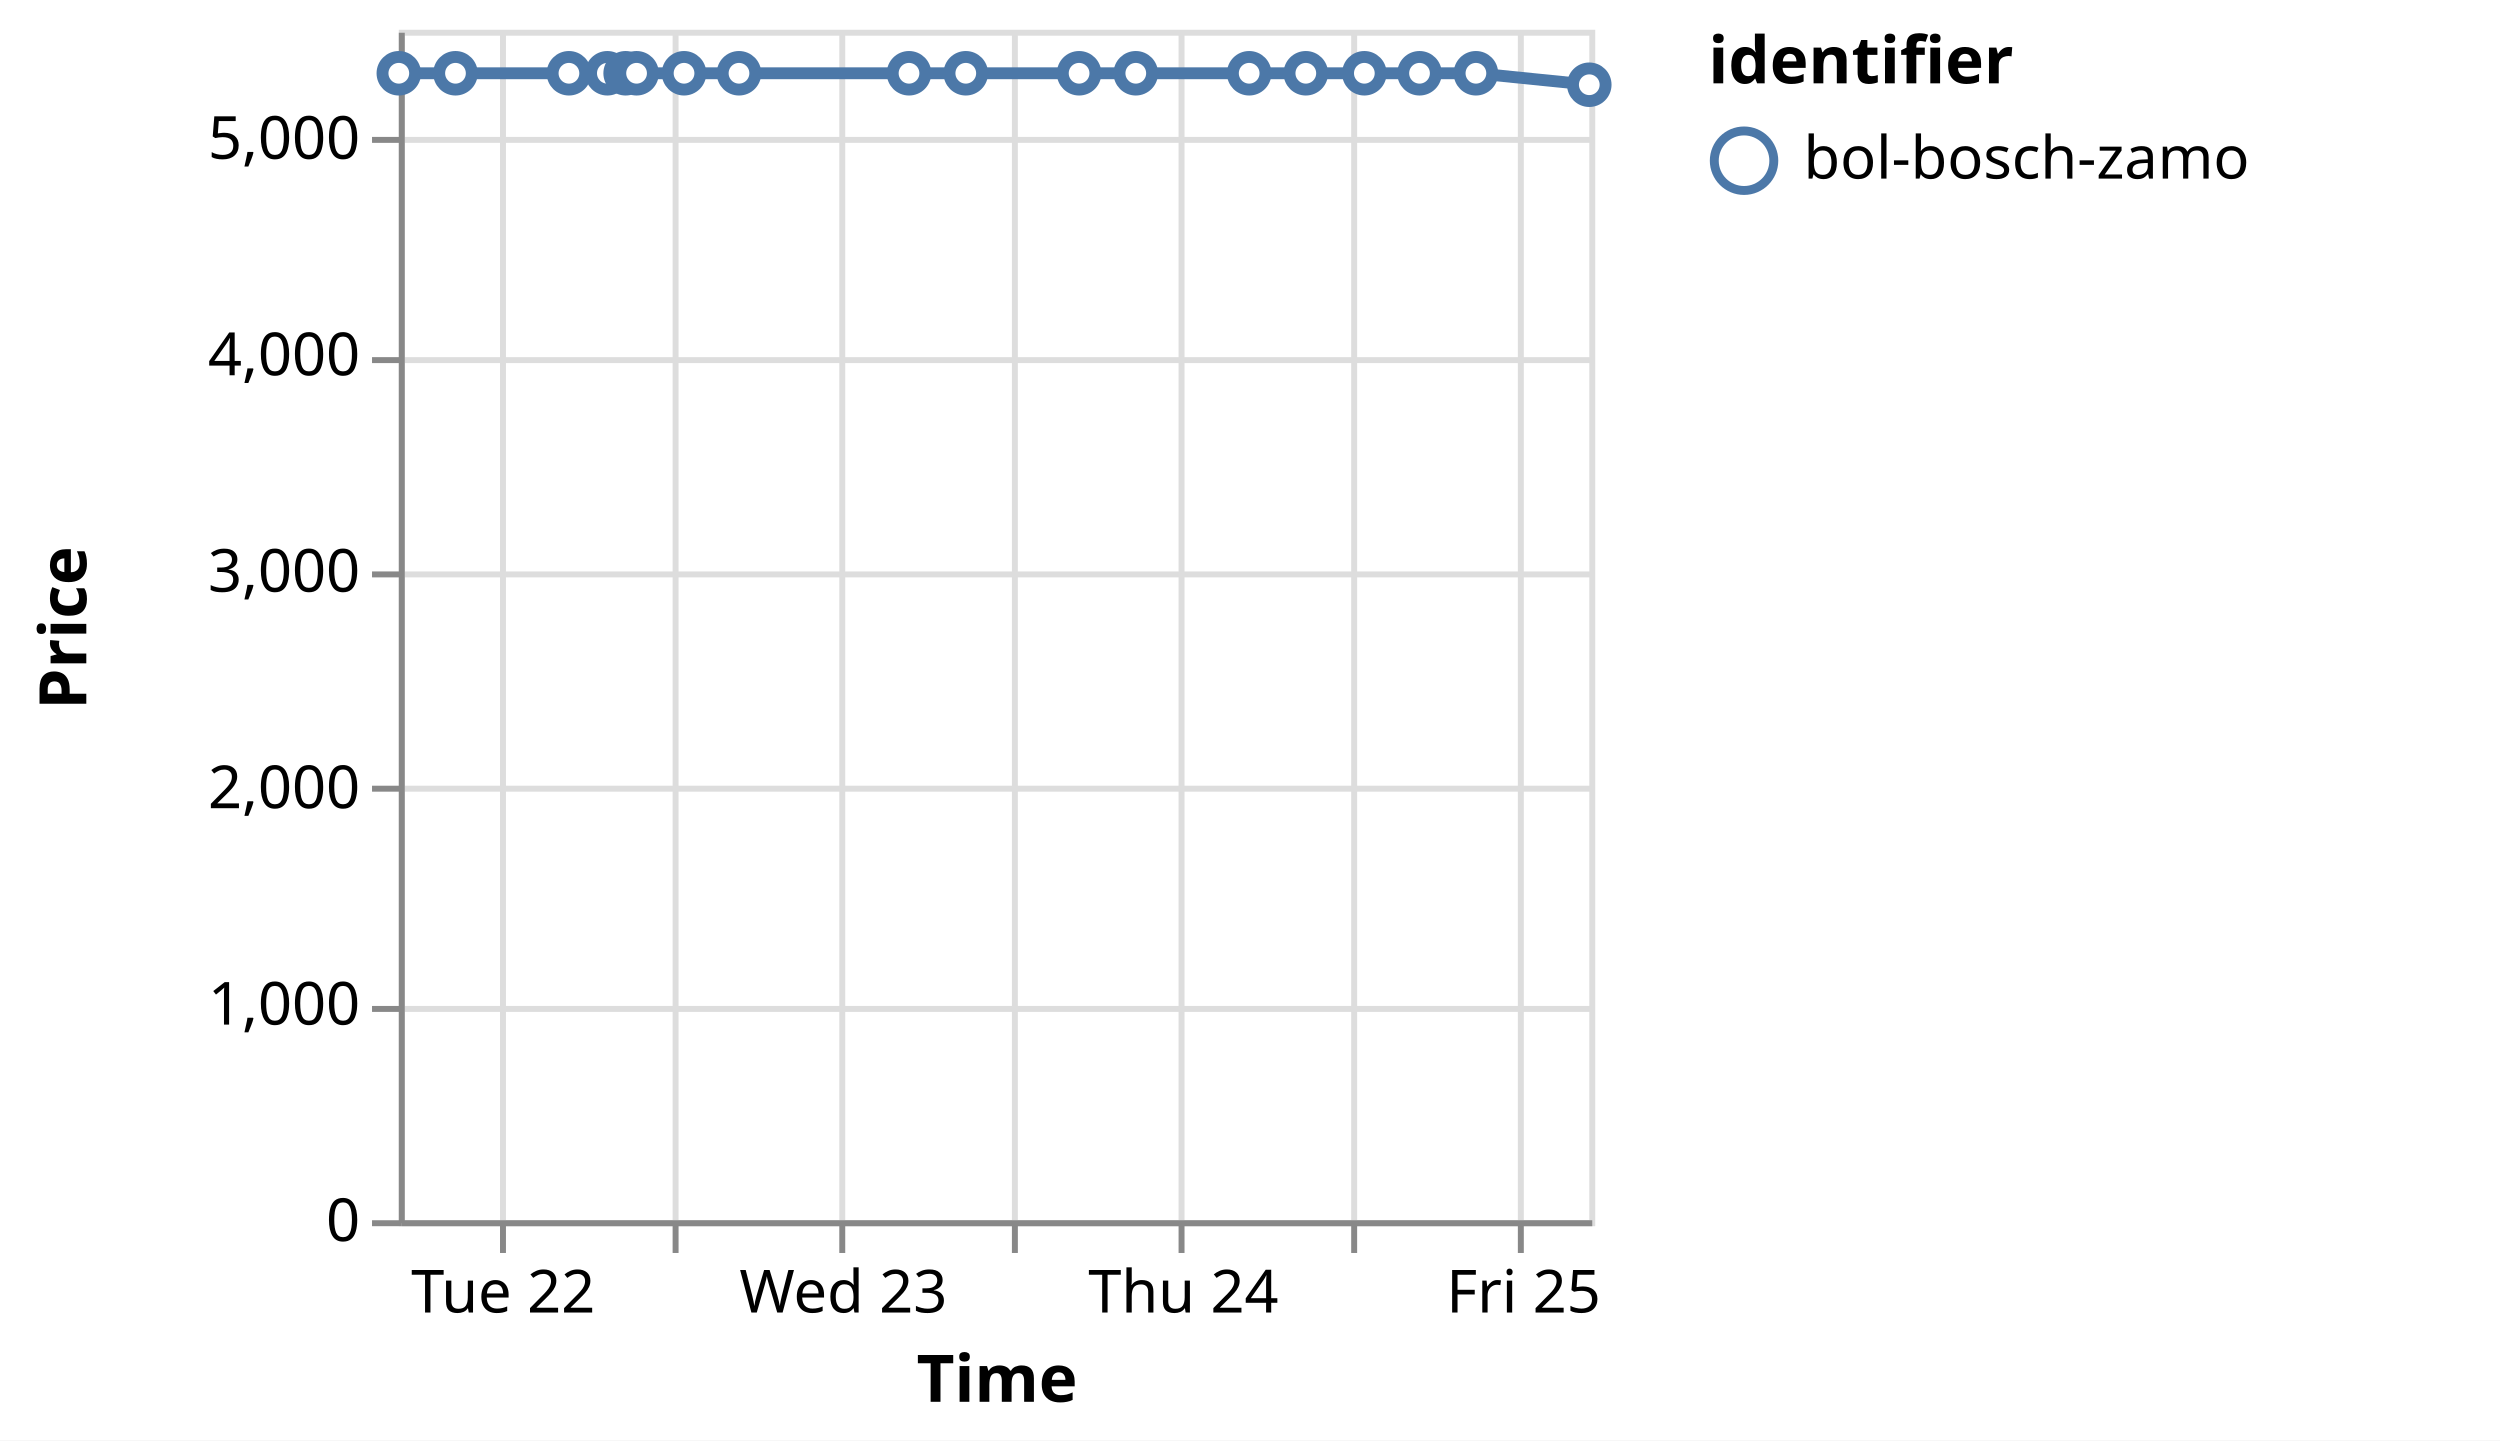
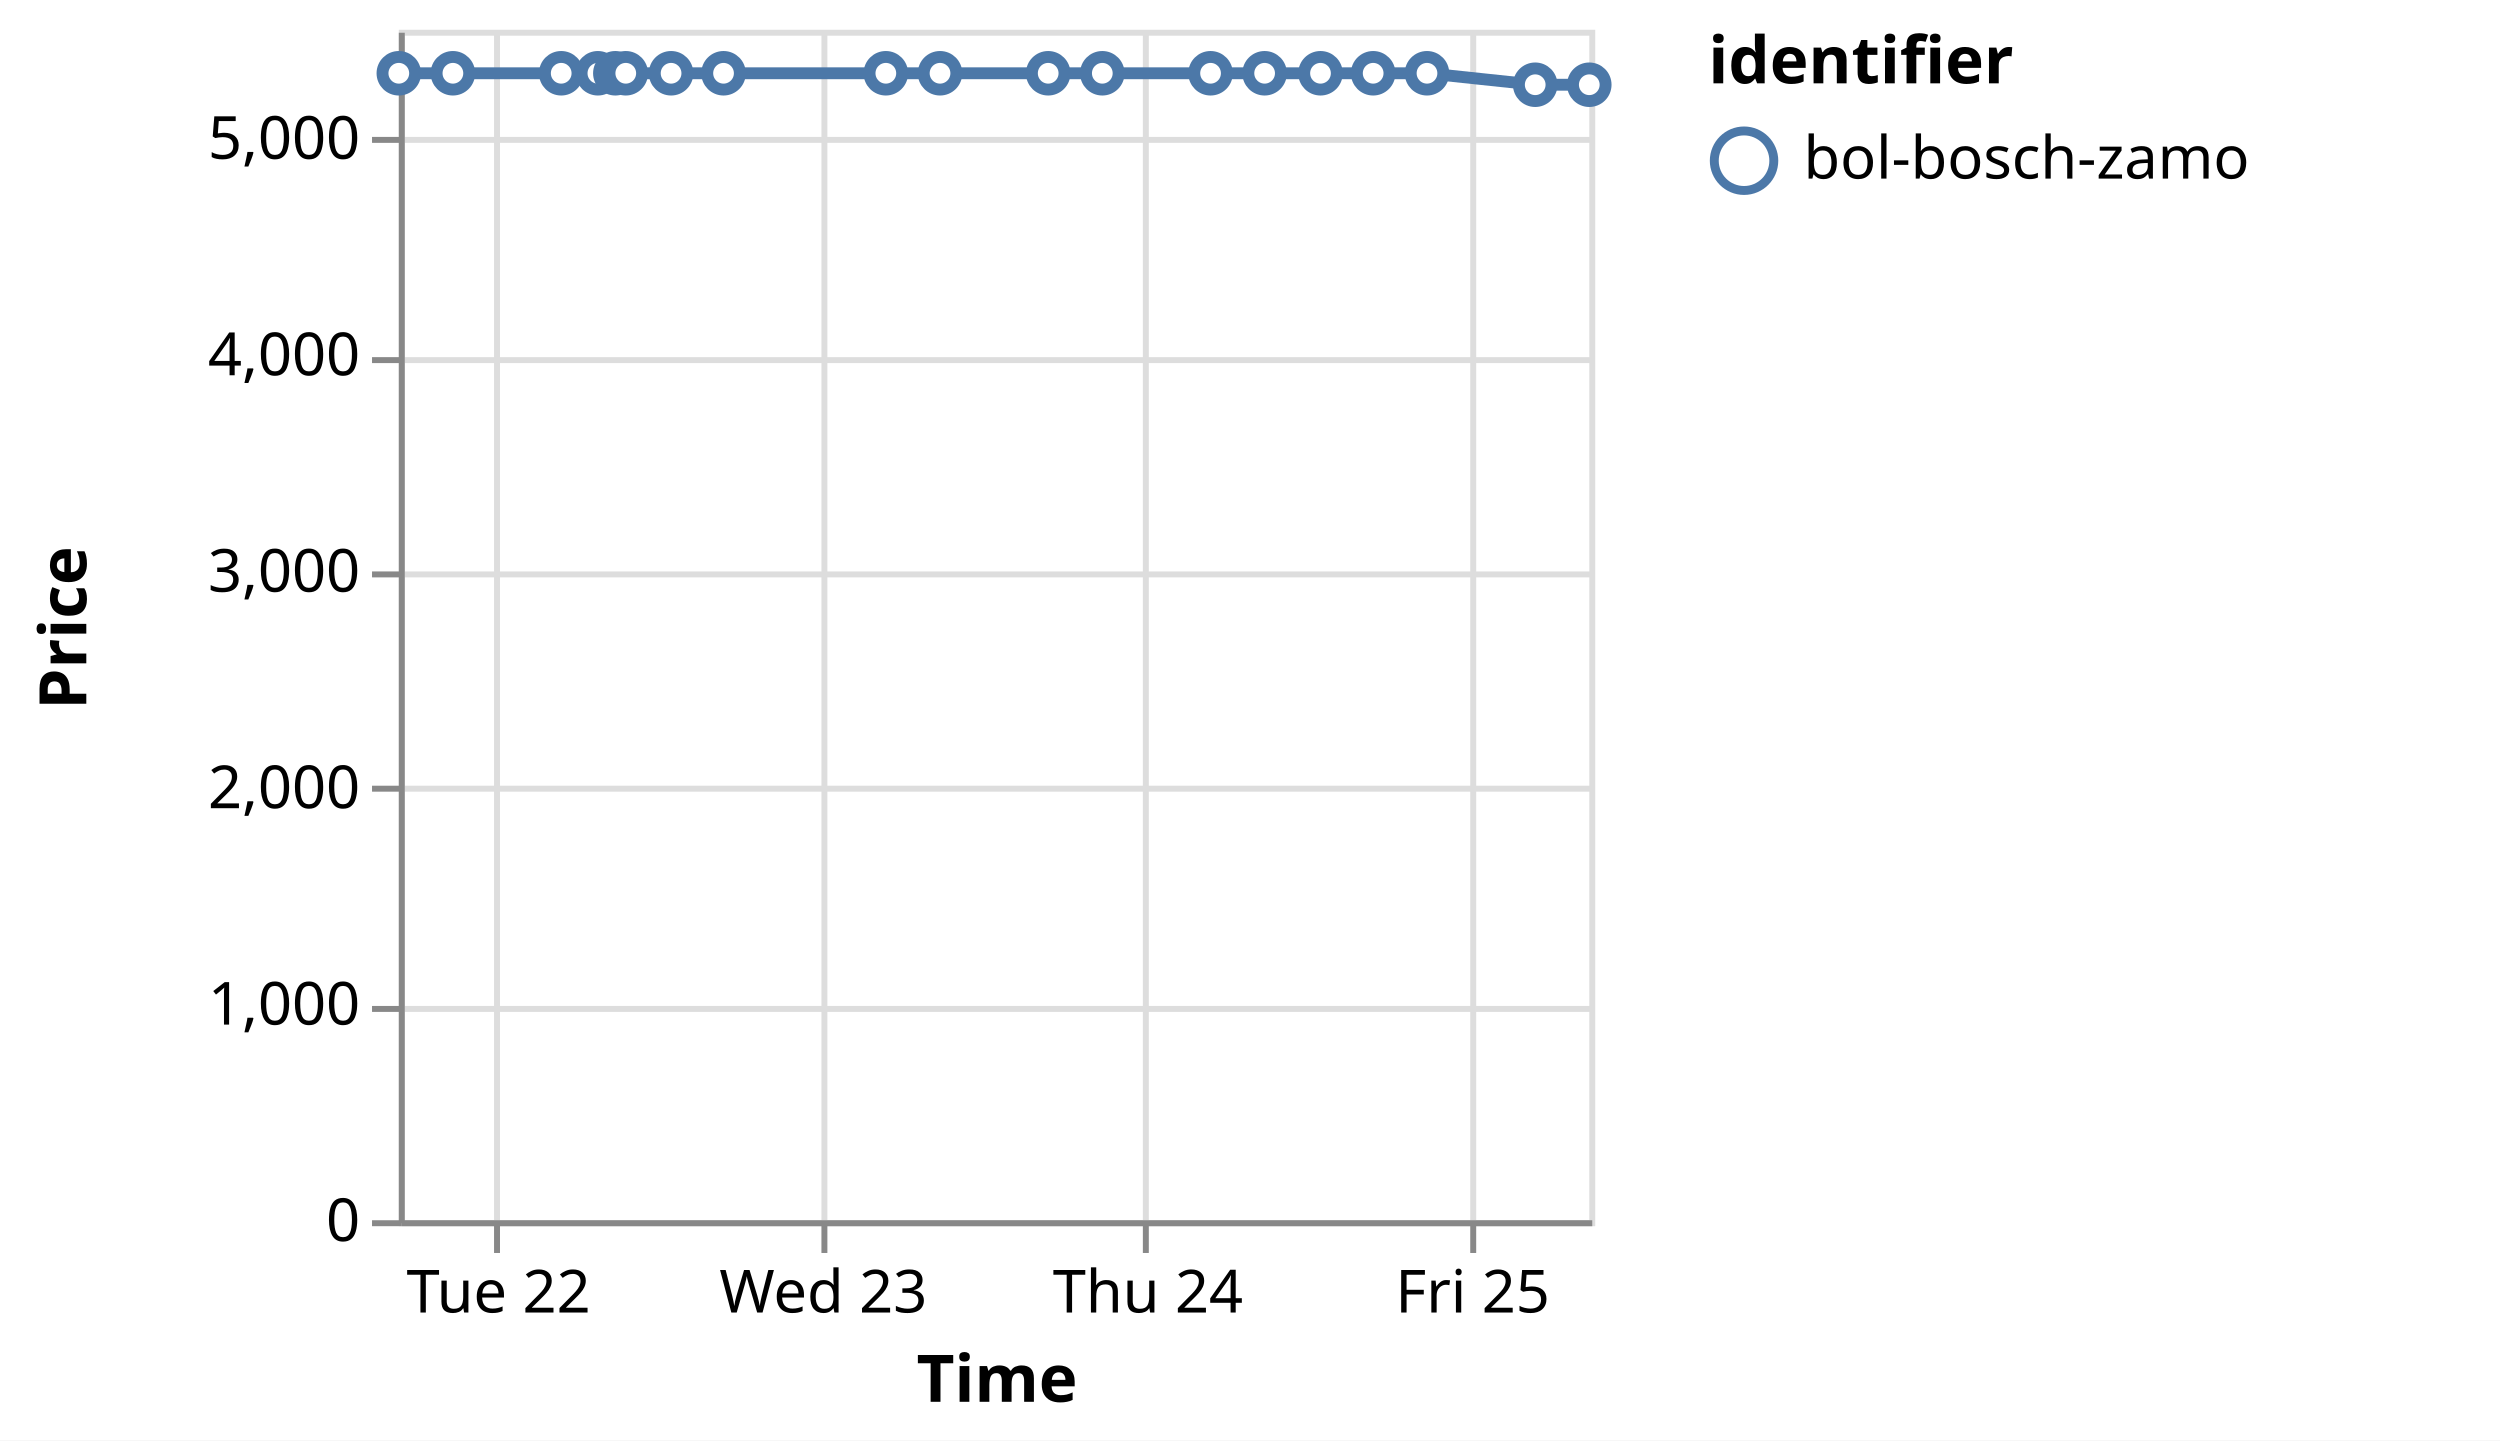
<svg xmlns="http://www.w3.org/2000/svg" version="1.1" class="marks" width="420" height="242" viewBox="0 0 420 242">
  <rect width="420" height="242" fill="white" />
  <g fill="none" stroke-miterlimit="10" transform="translate(67,5)">
    <g class="mark-group role-frame root" role="graphics-object" aria-roledescription="group mark container">
      <g transform="translate(0,0)">
        <path class="background" aria-hidden="true" d="M0.5,0.5h200v200h-200Z" stroke="#ddd" />
        <g>
          <g class="mark-group role-axis" aria-hidden="true">
            <g transform="translate(0.5,200.5)">
              <path class="background" aria-hidden="true" d="M0,0h0v0h0Z" pointer-events="none" />
              <g>
                <g class="mark-rule role-axis-grid" pointer-events="none">
-                   <line transform="translate(17,-200)" x2="0" y2="200" stroke="#ddd" stroke-width="1" opacity="1" />
-                   <line transform="translate(46,-200)" x2="0" y2="200" stroke="#ddd" stroke-width="1" opacity="1" />
-                   <line transform="translate(74,-200)" x2="0" y2="200" stroke="#ddd" stroke-width="1" opacity="1" />
-                   <line transform="translate(103,-200)" x2="0" y2="200" stroke="#ddd" stroke-width="1" opacity="1" />
-                   <line transform="translate(131,-200)" x2="0" y2="200" stroke="#ddd" stroke-width="1" opacity="1" />
-                   <line transform="translate(160,-200)" x2="0" y2="200" stroke="#ddd" stroke-width="1" opacity="1" />
-                   <line transform="translate(188,-200)" x2="0" y2="200" stroke="#ddd" stroke-width="1" opacity="1" />
+                   <line transform="translate(16,-200)" x2="0" y2="200" stroke="#ddd" stroke-width="1" opacity="1" />
+                   <line transform="translate(71,-200)" x2="0" y2="200" stroke="#ddd" stroke-width="1" opacity="1" />
+                   <line transform="translate(125,-200)" x2="0" y2="200" stroke="#ddd" stroke-width="1" opacity="1" />
+                   <line transform="translate(180,-200)" x2="0" y2="200" stroke="#ddd" stroke-width="1" opacity="1" />
                </g>
              </g>
              <path class="foreground" aria-hidden="true" d="" pointer-events="none" display="none" />
            </g>
          </g>
          <g class="mark-group role-axis" aria-hidden="true">
            <g transform="translate(0.5,0.5)">
              <path class="background" aria-hidden="true" d="M0,0h0v0h0Z" pointer-events="none" />
              <g>
                <g class="mark-rule role-axis-grid" pointer-events="none">
                  <line transform="translate(0,200)" x2="200" y2="0" stroke="#ddd" stroke-width="1" opacity="1" />
                  <line transform="translate(0,164)" x2="200" y2="0" stroke="#ddd" stroke-width="1" opacity="1" />
                  <line transform="translate(0,127)" x2="200" y2="0" stroke="#ddd" stroke-width="1" opacity="1" />
                  <line transform="translate(0,91)" x2="200" y2="0" stroke="#ddd" stroke-width="1" opacity="1" />
                  <line transform="translate(0,55)" x2="200" y2="0" stroke="#ddd" stroke-width="1" opacity="1" />
                  <line transform="translate(0,18)" x2="200" y2="0" stroke="#ddd" stroke-width="1" opacity="1" />
                </g>
              </g>
              <path class="foreground" aria-hidden="true" d="" pointer-events="none" display="none" />
            </g>
          </g>
-           <g class="mark-group role-axis" role="graphics-symbol" aria-roledescription="axis" aria-label="X-axis titled 'Time' for a time scale with values from Monday, 21 August 2023, 4:50:33 PM to Friday, 25 August 2023, 4:50:50 AM">
+           <g class="mark-group role-axis" role="graphics-symbol" aria-roledescription="axis" aria-label="X-axis titled 'Time' for a time scale with values from Monday, 21 August 2023, 4:50:33 PM to Friday, 25 August 2023, 8:50:39 AM">
            <g transform="translate(0.5,200.5)">
              <path class="background" aria-hidden="true" d="M0,0h0v0h0Z" pointer-events="none" />
              <g>
                <g class="mark-rule role-axis-tick" pointer-events="none">
-                   <line transform="translate(17,0)" x2="0" y2="5" stroke="#888" stroke-width="1" opacity="1" />
-                   <line transform="translate(46,0)" x2="0" y2="5" stroke="#888" stroke-width="1" opacity="1" />
-                   <line transform="translate(74,0)" x2="0" y2="5" stroke="#888" stroke-width="1" opacity="1" />
-                   <line transform="translate(103,0)" x2="0" y2="5" stroke="#888" stroke-width="1" opacity="1" />
-                   <line transform="translate(131,0)" x2="0" y2="5" stroke="#888" stroke-width="1" opacity="1" />
-                   <line transform="translate(160,0)" x2="0" y2="5" stroke="#888" stroke-width="1" opacity="1" />
-                   <line transform="translate(188,0)" x2="0" y2="5" stroke="#888" stroke-width="1" opacity="1" />
+                   <line transform="translate(16,0)" x2="0" y2="5" stroke="#888" stroke-width="1" opacity="1" />
+                   <line transform="translate(71,0)" x2="0" y2="5" stroke="#888" stroke-width="1" opacity="1" />
+                   <line transform="translate(125,0)" x2="0" y2="5" stroke="#888" stroke-width="1" opacity="1" />
+                   <line transform="translate(180,0)" x2="0" y2="5" stroke="#888" stroke-width="1" opacity="1" />
                </g>
                <g class="mark-text role-axis-label" pointer-events="none">
-                   <text text-anchor="middle" transform="translate(17.04052,15)" font-family="sans-serif" font-size="10px" fill="#000" opacity="1">Tue 22</text>
-                   <text text-anchor="middle" transform="translate(45.61034,15)" font-family="sans-serif" font-size="10px" fill="#000" opacity="0">12 PM</text>
-                   <text text-anchor="middle" transform="translate(74.18015,15)" font-family="sans-serif" font-size="10px" fill="#000" opacity="1">Wed 23</text>
-                   <text text-anchor="middle" transform="translate(102.75,15)" font-family="sans-serif" font-size="10px" fill="#000" opacity="0">12 PM</text>
-                   <text text-anchor="middle" transform="translate(131.3198,15)" font-family="sans-serif" font-size="10px" fill="#000" opacity="1">Thu 24</text>
-                   <text text-anchor="middle" transform="translate(159.8896,15)" font-family="sans-serif" font-size="10px" fill="#000" opacity="0">12 PM</text>
-                   <text text-anchor="middle" transform="translate(188.4594,15)" font-family="sans-serif" font-size="10px" fill="#000" opacity="1">Fri 25</text>
+                   <text text-anchor="middle" transform="translate(16.26655,15)" font-family="sans-serif" font-size="10px" fill="#000" opacity="1">Tue 22</text>
+                   <text text-anchor="middle" transform="translate(70.8109,15)" font-family="sans-serif" font-size="10px" fill="#000" opacity="1">Wed 23</text>
+                   <text text-anchor="middle" transform="translate(125.3553,15)" font-family="sans-serif" font-size="10px" fill="#000" opacity="1">Thu 24</text>
+                   <text text-anchor="middle" transform="translate(179.8996,15)" font-family="sans-serif" font-size="10px" fill="#000" opacity="1">Fri 25</text>
                </g>
                <g class="mark-rule role-axis-domain" pointer-events="none">
                  <line transform="translate(0,0)" x2="200" y2="0" stroke="#888" stroke-width="1" opacity="1" />
                </g>
                <g class="mark-text role-axis-title" pointer-events="none">
                  <text text-anchor="middle" transform="translate(100,30)" font-family="sans-serif" font-size="11px" font-weight="bold" fill="#000" opacity="1">Time</text>
                </g>
              </g>
              <path class="foreground" aria-hidden="true" d="" pointer-events="none" display="none" />
            </g>
          </g>
          <g class="mark-group role-axis" role="graphics-symbol" aria-roledescription="axis" aria-label="Y-axis titled 'Price' for a linear scale with values from 0 to 5,500">
            <g transform="translate(0.5,0.5)">
              <path class="background" aria-hidden="true" d="M0,0h0v0h0Z" pointer-events="none" />
              <g>
                <g class="mark-rule role-axis-tick" pointer-events="none">
                  <line transform="translate(0,200)" x2="-5" y2="0" stroke="#888" stroke-width="1" opacity="1" />
                  <line transform="translate(0,164)" x2="-5" y2="0" stroke="#888" stroke-width="1" opacity="1" />
                  <line transform="translate(0,127)" x2="-5" y2="0" stroke="#888" stroke-width="1" opacity="1" />
                  <line transform="translate(0,91)" x2="-5" y2="0" stroke="#888" stroke-width="1" opacity="1" />
                  <line transform="translate(0,55)" x2="-5" y2="0" stroke="#888" stroke-width="1" opacity="1" />
                  <line transform="translate(0,18)" x2="-5" y2="0" stroke="#888" stroke-width="1" opacity="1" />
                </g>
                <g class="mark-text role-axis-label" pointer-events="none">
                  <text text-anchor="end" transform="translate(-7,203)" font-family="sans-serif" font-size="10px" fill="#000" opacity="1">0</text>
                  <text text-anchor="end" transform="translate(-7,166.6364)" font-family="sans-serif" font-size="10px" fill="#000" opacity="1">1,000</text>
                  <text text-anchor="end" transform="translate(-7,130.2727)" font-family="sans-serif" font-size="10px" fill="#000" opacity="1">2,000</text>
                  <text text-anchor="end" transform="translate(-7,93.90909)" font-family="sans-serif" font-size="10px" fill="#000" opacity="1">3,000</text>
                  <text text-anchor="end" transform="translate(-7,57.54545)" font-family="sans-serif" font-size="10px" fill="#000" opacity="1">4,000</text>
                  <text text-anchor="end" transform="translate(-7,21.18182)" font-family="sans-serif" font-size="10px" fill="#000" opacity="1">5,000</text>
                </g>
                <g class="mark-rule role-axis-domain" pointer-events="none">
                  <line transform="translate(0,200)" x2="0" y2="-200" stroke="#888" stroke-width="1" opacity="1" />
                </g>
                <g class="mark-text role-axis-title" pointer-events="none">
                  <text text-anchor="middle" transform="translate(-51,100) rotate(-90) translate(0,-2)" font-family="sans-serif" font-size="11px" font-weight="bold" fill="#000" opacity="1">Price</text>
                </g>
              </g>
              <path class="foreground" aria-hidden="true" d="" pointer-events="none" display="none" />
            </g>
          </g>
          <g class="mark-group role-scope layer_0_pathgroup" role="graphics-object" aria-roledescription="group mark container">
            <g transform="translate(0,0)">
              <path class="background" aria-hidden="true" d="M0,0h200v200h-200Z" />
              <g>
                <g class="mark-line role-mark layer_0_marks" role="graphics-object" aria-roledescription="line mark container">
-                   <path aria-label="Time: Aug 21, 2023; Price: 5299; identifier: bol-bosch-zamo" role="graphics-symbol" aria-roledescription="line mark" d="M0,7.309L9.52,7.309L28.581,7.309L35.035,7.309L38.106,7.309L39.944,7.309L47.919,7.309L57.15,7.309L85.714,7.309L95.252,7.309L114.288,7.309L123.812,7.309L142.862,7.309L152.377,7.309L162.211,7.309L171.481,7.309L180.954,7.309L200,9.236" stroke="#4c78a8" stroke-width="2" />
+                   <path aria-label="Time: Aug 21, 2023; Price: 5299; identifier: bol-bosch-zamo" role="graphics-symbol" aria-roledescription="line mark" d="M0,7.309L9.088,7.309L27.283,7.309L33.444,7.309L36.375,7.309L38.13,7.309L45.742,7.309L54.554,7.309L81.821,7.309L90.925,7.309L109.097,7.309L118.189,7.309L136.373,7.309L145.456,7.309L154.843,7.309L163.692,7.309L172.735,7.309L190.916,9.236L200,9.236" stroke="#4c78a8" stroke-width="2" />
                </g>
              </g>
              <path class="foreground" aria-hidden="true" d="" display="none" />
            </g>
          </g>
          <g class="mark-symbol role-mark layer_1_marks" role="graphics-object" aria-roledescription="symbol mark container">
            <path aria-label="Time: Aug 21, 2023; Price: 5299; identifier: bol-bosch-zamo" role="graphics-symbol" aria-roledescription="point" transform="translate(0,7.309091)" d="M2.739,0A2.739,2.739,0,1,1,-2.739,0A2.739,2.739,0,1,1,2.739,0" fill="white" stroke="#4c78a8" stroke-width="2" opacity="1" />
-             <path aria-label="Time: Aug 21, 2023; Price: 5299; identifier: bol-bosch-zamo" role="graphics-symbol" aria-roledescription="point" transform="translate(9.520216,7.309091)" d="M2.739,0A2.739,2.739,0,1,1,-2.739,0A2.739,2.739,0,1,1,2.739,0" fill="white" stroke="#4c78a8" stroke-width="2" opacity="1" />
-             <path aria-label="Time: Aug 22, 2023; Price: 5299; identifier: bol-bosch-zamo" role="graphics-symbol" aria-roledescription="point" transform="translate(28.58112,7.309091)" d="M2.739,0A2.739,2.739,0,1,1,-2.739,0A2.739,2.739,0,1,1,2.739,0" fill="white" stroke="#4c78a8" stroke-width="2" opacity="1" />
-             <path aria-label="Time: Aug 22, 2023; Price: 5299; identifier: bol-bosch-zamo" role="graphics-symbol" aria-roledescription="point" transform="translate(35.03512,7.309091)" d="M2.739,0A2.739,2.739,0,1,1,-2.739,0A2.739,2.739,0,1,1,2.739,0" fill="white" stroke="#4c78a8" stroke-width="2" opacity="1" />
-             <path aria-label="Time: Aug 22, 2023; Price: 5299; identifier: bol-bosch-zamo" role="graphics-symbol" aria-roledescription="point" transform="translate(38.1061,7.309091)" d="M2.739,0A2.739,2.739,0,1,1,-2.739,0A2.739,2.739,0,1,1,2.739,0" fill="white" stroke="#4c78a8" stroke-width="2" opacity="1" />
-             <path aria-label="Time: Aug 22, 2023; Price: 5299; identifier: bol-bosch-zamo" role="graphics-symbol" aria-roledescription="point" transform="translate(39.94385,7.309091)" d="M2.739,0A2.739,2.739,0,1,1,-2.739,0A2.739,2.739,0,1,1,2.739,0" fill="white" stroke="#4c78a8" stroke-width="2" opacity="1" />
-             <path aria-label="Time: Aug 22, 2023; Price: 5299; identifier: bol-bosch-zamo" role="graphics-symbol" aria-roledescription="point" transform="translate(47.91856,7.309091)" d="M2.739,0A2.739,2.739,0,1,1,-2.739,0A2.739,2.739,0,1,1,2.739,0" fill="white" stroke="#4c78a8" stroke-width="2" opacity="1" />
-             <path aria-label="Time: Aug 22, 2023; Price: 5299; identifier: bol-bosch-zamo" role="graphics-symbol" aria-roledescription="point" transform="translate(57.15007,7.309091)" d="M2.739,0A2.739,2.739,0,1,1,-2.739,0A2.739,2.739,0,1,1,2.739,0" fill="white" stroke="#4c78a8" stroke-width="2" opacity="1" />
-             <path aria-label="Time: Aug 23, 2023; Price: 5299; identifier: bol-bosch-zamo" role="graphics-symbol" aria-roledescription="point" transform="translate(85.71377,7.309091)" d="M2.739,0A2.739,2.739,0,1,1,-2.739,0A2.739,2.739,0,1,1,2.739,0" fill="white" stroke="#4c78a8" stroke-width="2" opacity="1" />
-             <path aria-label="Time: Aug 23, 2023; Price: 5299; identifier: bol-bosch-zamo" role="graphics-symbol" aria-roledescription="point" transform="translate(95.25161,7.309091)" d="M2.739,0A2.739,2.739,0,1,1,-2.739,0A2.739,2.739,0,1,1,2.739,0" fill="white" stroke="#4c78a8" stroke-width="2" opacity="1" />
-             <path aria-label="Time: Aug 23, 2023; Price: 5299; identifier: bol-bosch-zamo" role="graphics-symbol" aria-roledescription="point" transform="translate(114.2877,7.309091)" d="M2.739,0A2.739,2.739,0,1,1,-2.739,0A2.739,2.739,0,1,1,2.739,0" fill="white" stroke="#4c78a8" stroke-width="2" opacity="1" />
-             <path aria-label="Time: Aug 23, 2023; Price: 5299; identifier: bol-bosch-zamo" role="graphics-symbol" aria-roledescription="point" transform="translate(123.8122,7.309091)" d="M2.739,0A2.739,2.739,0,1,1,-2.739,0A2.739,2.739,0,1,1,2.739,0" fill="white" stroke="#4c78a8" stroke-width="2" opacity="1" />
-             <path aria-label="Time: Aug 24, 2023; Price: 5299; identifier: bol-bosch-zamo" role="graphics-symbol" aria-roledescription="point" transform="translate(142.8616,7.309091)" d="M2.739,0A2.739,2.739,0,1,1,-2.739,0A2.739,2.739,0,1,1,2.739,0" fill="white" stroke="#4c78a8" stroke-width="2" opacity="1" />
-             <path aria-label="Time: Aug 24, 2023; Price: 5299; identifier: bol-bosch-zamo" role="graphics-symbol" aria-roledescription="point" transform="translate(152.377,7.309091)" d="M2.739,0A2.739,2.739,0,1,1,-2.739,0A2.739,2.739,0,1,1,2.739,0" fill="white" stroke="#4c78a8" stroke-width="2" opacity="1" />
-             <path aria-label="Time: Aug 24, 2023; Price: 5299; identifier: bol-bosch-zamo" role="graphics-symbol" aria-roledescription="point" transform="translate(162.2107,7.309091)" d="M2.739,0A2.739,2.739,0,1,1,-2.739,0A2.739,2.739,0,1,1,2.739,0" fill="white" stroke="#4c78a8" stroke-width="2" opacity="1" />
-             <path aria-label="Time: Aug 24, 2023; Price: 5299; identifier: bol-bosch-zamo" role="graphics-symbol" aria-roledescription="point" transform="translate(171.4807,7.309091)" d="M2.739,0A2.739,2.739,0,1,1,-2.739,0A2.739,2.739,0,1,1,2.739,0" fill="white" stroke="#4c78a8" stroke-width="2" opacity="1" />
-             <path aria-label="Time: Aug 24, 2023; Price: 5299; identifier: bol-bosch-zamo" role="graphics-symbol" aria-roledescription="point" transform="translate(180.954,7.309091)" d="M2.739,0A2.739,2.739,0,1,1,-2.739,0A2.739,2.739,0,1,1,2.739,0" fill="white" stroke="#4c78a8" stroke-width="2" opacity="1" />
+             <path aria-label="Time: Aug 21, 2023; Price: 5299; identifier: bol-bosch-zamo" role="graphics-symbol" aria-roledescription="point" transform="translate(9.08781,7.309091)" d="M2.739,0A2.739,2.739,0,1,1,-2.739,0A2.739,2.739,0,1,1,2.739,0" fill="white" stroke="#4c78a8" stroke-width="2" opacity="1" />
+             <path aria-label="Time: Aug 22, 2023; Price: 5299; identifier: bol-bosch-zamo" role="graphics-symbol" aria-roledescription="point" transform="translate(27.28298,7.309091)" d="M2.739,0A2.739,2.739,0,1,1,-2.739,0A2.739,2.739,0,1,1,2.739,0" fill="white" stroke="#4c78a8" stroke-width="2" opacity="1" />
+             <path aria-label="Time: Aug 22, 2023; Price: 5299; identifier: bol-bosch-zamo" role="graphics-symbol" aria-roledescription="point" transform="translate(33.44384,7.309091)" d="M2.739,0A2.739,2.739,0,1,1,-2.739,0A2.739,2.739,0,1,1,2.739,0" fill="white" stroke="#4c78a8" stroke-width="2" opacity="1" />
+             <path aria-label="Time: Aug 22, 2023; Price: 5299; identifier: bol-bosch-zamo" role="graphics-symbol" aria-roledescription="point" transform="translate(36.37533,7.309091)" d="M2.739,0A2.739,2.739,0,1,1,-2.739,0A2.739,2.739,0,1,1,2.739,0" fill="white" stroke="#4c78a8" stroke-width="2" opacity="1" />
+             <path aria-label="Time: Aug 22, 2023; Price: 5299; identifier: bol-bosch-zamo" role="graphics-symbol" aria-roledescription="point" transform="translate(38.12961,7.309091)" d="M2.739,0A2.739,2.739,0,1,1,-2.739,0A2.739,2.739,0,1,1,2.739,0" fill="white" stroke="#4c78a8" stroke-width="2" opacity="1" />
+             <path aria-label="Time: Aug 22, 2023; Price: 5299; identifier: bol-bosch-zamo" role="graphics-symbol" aria-roledescription="point" transform="translate(45.74211,7.309091)" d="M2.739,0A2.739,2.739,0,1,1,-2.739,0A2.739,2.739,0,1,1,2.739,0" fill="white" stroke="#4c78a8" stroke-width="2" opacity="1" />
+             <path aria-label="Time: Aug 22, 2023; Price: 5299; identifier: bol-bosch-zamo" role="graphics-symbol" aria-roledescription="point" transform="translate(54.55433,7.309091)" d="M2.739,0A2.739,2.739,0,1,1,-2.739,0A2.739,2.739,0,1,1,2.739,0" fill="white" stroke="#4c78a8" stroke-width="2" opacity="1" />
+             <path aria-label="Time: Aug 23, 2023; Price: 5299; identifier: bol-bosch-zamo" role="graphics-symbol" aria-roledescription="point" transform="translate(81.82067,7.309091)" d="M2.739,0A2.739,2.739,0,1,1,-2.739,0A2.739,2.739,0,1,1,2.739,0" fill="white" stroke="#4c78a8" stroke-width="2" opacity="1" />
+             <path aria-label="Time: Aug 23, 2023; Price: 5299; identifier: bol-bosch-zamo" role="graphics-symbol" aria-roledescription="point" transform="translate(90.9253,7.309091)" d="M2.739,0A2.739,2.739,0,1,1,-2.739,0A2.739,2.739,0,1,1,2.739,0" fill="white" stroke="#4c78a8" stroke-width="2" opacity="1" />
+             <path aria-label="Time: Aug 23, 2023; Price: 5299; identifier: bol-bosch-zamo" role="graphics-symbol" aria-roledescription="point" transform="translate(109.0968,7.309091)" d="M2.739,0A2.739,2.739,0,1,1,-2.739,0A2.739,2.739,0,1,1,2.739,0" fill="white" stroke="#4c78a8" stroke-width="2" opacity="1" />
+             <path aria-label="Time: Aug 23, 2023; Price: 5299; identifier: bol-bosch-zamo" role="graphics-symbol" aria-roledescription="point" transform="translate(118.1887,7.309091)" d="M2.739,0A2.739,2.739,0,1,1,-2.739,0A2.739,2.739,0,1,1,2.739,0" fill="white" stroke="#4c78a8" stroke-width="2" opacity="1" />
+             <path aria-label="Time: Aug 24, 2023; Price: 5299; identifier: bol-bosch-zamo" role="graphics-symbol" aria-roledescription="point" transform="translate(136.3728,7.309091)" d="M2.739,0A2.739,2.739,0,1,1,-2.739,0A2.739,2.739,0,1,1,2.739,0" fill="white" stroke="#4c78a8" stroke-width="2" opacity="1" />
+             <path aria-label="Time: Aug 24, 2023; Price: 5299; identifier: bol-bosch-zamo" role="graphics-symbol" aria-roledescription="point" transform="translate(145.4561,7.309091)" d="M2.739,0A2.739,2.739,0,1,1,-2.739,0A2.739,2.739,0,1,1,2.739,0" fill="white" stroke="#4c78a8" stroke-width="2" opacity="1" />
+             <path aria-label="Time: Aug 24, 2023; Price: 5299; identifier: bol-bosch-zamo" role="graphics-symbol" aria-roledescription="point" transform="translate(154.8432,7.309091)" d="M2.739,0A2.739,2.739,0,1,1,-2.739,0A2.739,2.739,0,1,1,2.739,0" fill="white" stroke="#4c78a8" stroke-width="2" opacity="1" />
+             <path aria-label="Time: Aug 24, 2023; Price: 5299; identifier: bol-bosch-zamo" role="graphics-symbol" aria-roledescription="point" transform="translate(163.6921,7.309091)" d="M2.739,0A2.739,2.739,0,1,1,-2.739,0A2.739,2.739,0,1,1,2.739,0" fill="white" stroke="#4c78a8" stroke-width="2" opacity="1" />
+             <path aria-label="Time: Aug 24, 2023; Price: 5299; identifier: bol-bosch-zamo" role="graphics-symbol" aria-roledescription="point" transform="translate(172.7351,7.309091)" d="M2.739,0A2.739,2.739,0,1,1,-2.739,0A2.739,2.739,0,1,1,2.739,0" fill="white" stroke="#4c78a8" stroke-width="2" opacity="1" />
+             <path aria-label="Time: Aug 25, 2023; Price: 5246; identifier: bol-bosch-zamo" role="graphics-symbol" aria-roledescription="point" transform="translate(190.916,9.236364)" d="M2.739,0A2.739,2.739,0,1,1,-2.739,0A2.739,2.739,0,1,1,2.739,0" fill="white" stroke="#4c78a8" stroke-width="2" opacity="1" />
            <path aria-label="Time: Aug 25, 2023; Price: 5246; identifier: bol-bosch-zamo" role="graphics-symbol" aria-roledescription="point" transform="translate(200,9.236364)" d="M2.739,0A2.739,2.739,0,1,1,-2.739,0A2.739,2.739,0,1,1,2.739,0" fill="white" stroke="#4c78a8" stroke-width="2" opacity="1" />
          </g>
          <g class="mark-group role-legend" role="graphics-symbol" aria-roledescription="legend" aria-label="Symbol legend titled 'identifier' for stroke color with 1 value: bol-bosch-zamo">
            <g transform="translate(220,0)">
              <path class="background" aria-hidden="true" d="M0,0h128v29h-128Z" pointer-events="none" />
              <g>
                <g class="mark-group role-legend-entry">
                  <g transform="translate(0,16)">
                    <path class="background" aria-hidden="true" d="M0,0h0v0h0Z" pointer-events="none" />
                    <g>
                      <g class="mark-group role-scope" role="graphics-object" aria-roledescription="group mark container">
                        <g transform="translate(0,0)">
                          <path class="background" aria-hidden="true" d="M0,0h128v12.5h-128Z" pointer-events="none" opacity="1" />
                          <g>
                            <g class="mark-symbol role-legend-symbol" pointer-events="none">
                              <path transform="translate(6,6)" d="M5,0A5,5,0,1,1,-5,0A5,5,0,1,1,5,0" fill="white" stroke="#4c78a8" stroke-width="1.5" opacity="1" />
                            </g>
                            <g class="mark-text role-legend-label" pointer-events="none">
                              <text text-anchor="start" transform="translate(16,9)" font-family="sans-serif" font-size="10px" fill="#000" opacity="1">bol-bosch-zamo</text>
                            </g>
                          </g>
                          <path class="foreground" aria-hidden="true" d="" pointer-events="none" display="none" />
                        </g>
                      </g>
                    </g>
                    <path class="foreground" aria-hidden="true" d="" pointer-events="none" display="none" />
                  </g>
                </g>
                <g class="mark-text role-legend-title" pointer-events="none">
                  <text text-anchor="start" transform="translate(0,9)" font-family="sans-serif" font-size="11px" font-weight="bold" fill="#000" opacity="1">identifier</text>
                </g>
              </g>
              <path class="foreground" aria-hidden="true" d="" pointer-events="none" display="none" />
            </g>
          </g>
        </g>
        <path class="foreground" aria-hidden="true" d="" display="none" />
      </g>
    </g>
  </g>
</svg>
